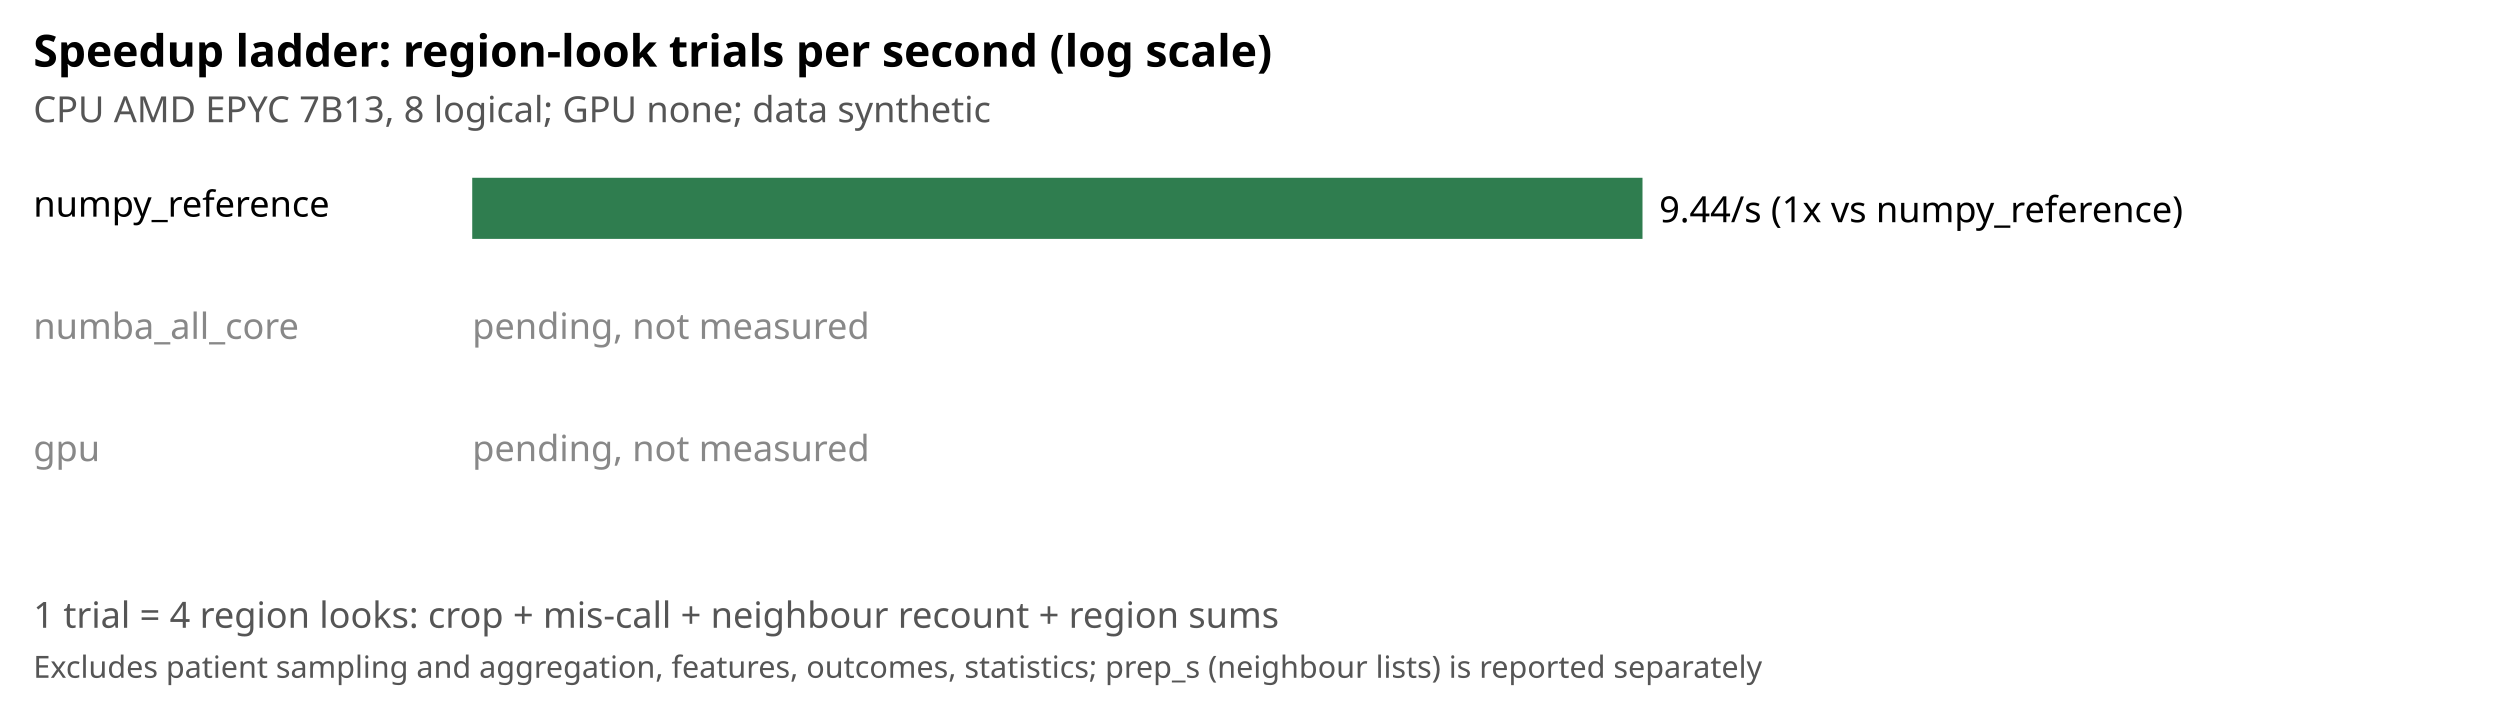
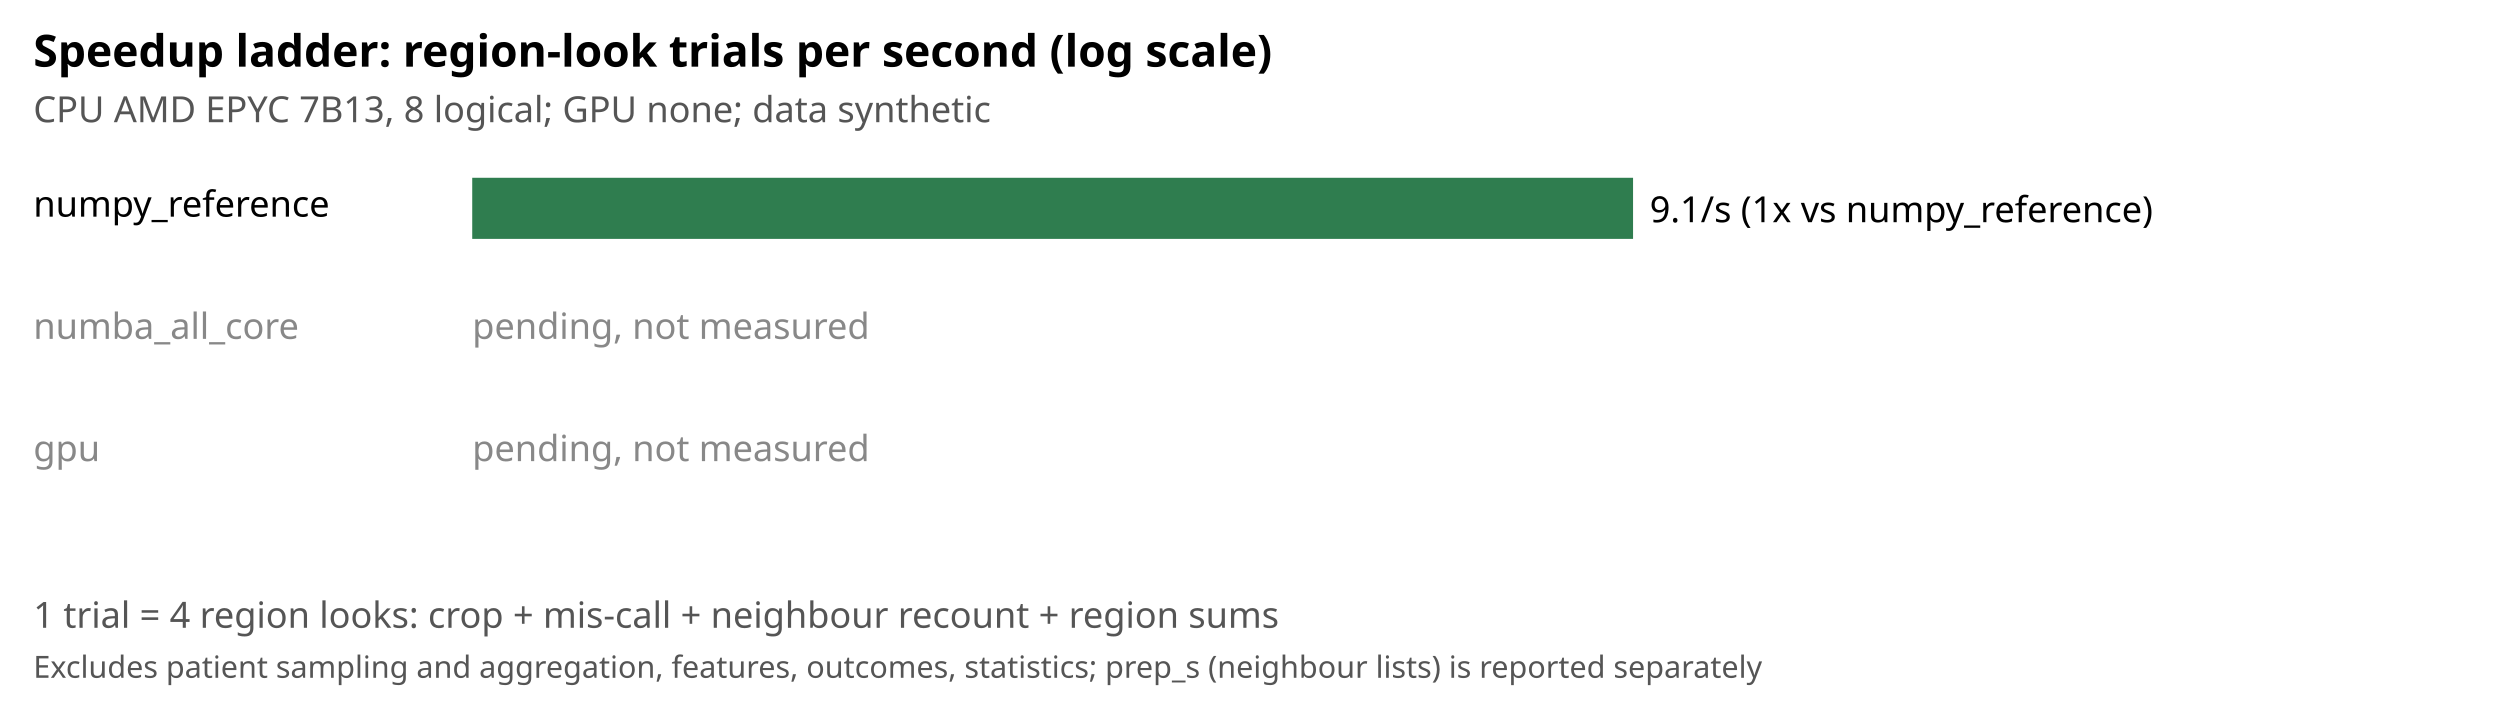
<svg xmlns="http://www.w3.org/2000/svg" width="900" height="258" font-family="sans-serif" font-size="13">
  <text x="12" y="24" font-size="16" font-weight="bold">Speedup ladder: region-look trials per second (log scale)</text>
  <text x="12" y="44" fill="#555">CPU AMD EPYC 7B13, 8 logical; GPU none; data synthetic</text>
  <text x="12" y="226" fill="#555">1 trial = 4 region looks: crop + mis-call + neighbour recount + region sums</text>
  <text x="12" y="244" fill="#555" font-size="11">Excludes patient sampling and aggregation, features, outcomes, statistics; prep_s (neighbour lists) is reported separately</text>
  <text x="12" y="78">numpy_reference</text>
-   <rect x="170" y="64" width="421.3" height="22" fill="#2f7d4f" />
-   <text x="597.3" y="80">9.44/s (1x vs numpy_reference)</text>
+   <rect x="170" y="64" width="417.9" height="22" fill="#2f7d4f" />
+   <text x="593.9" y="80">9.1/s (1x vs numpy_reference)</text>
  <text x="12" y="122" fill="#888">numba_all_core</text>
  <text x="170" y="122" fill="#888">pending, not measured</text>
  <text x="12" y="166" fill="#888">gpu</text>
  <text x="170" y="166" fill="#888">pending, not measured</text>
</svg>
